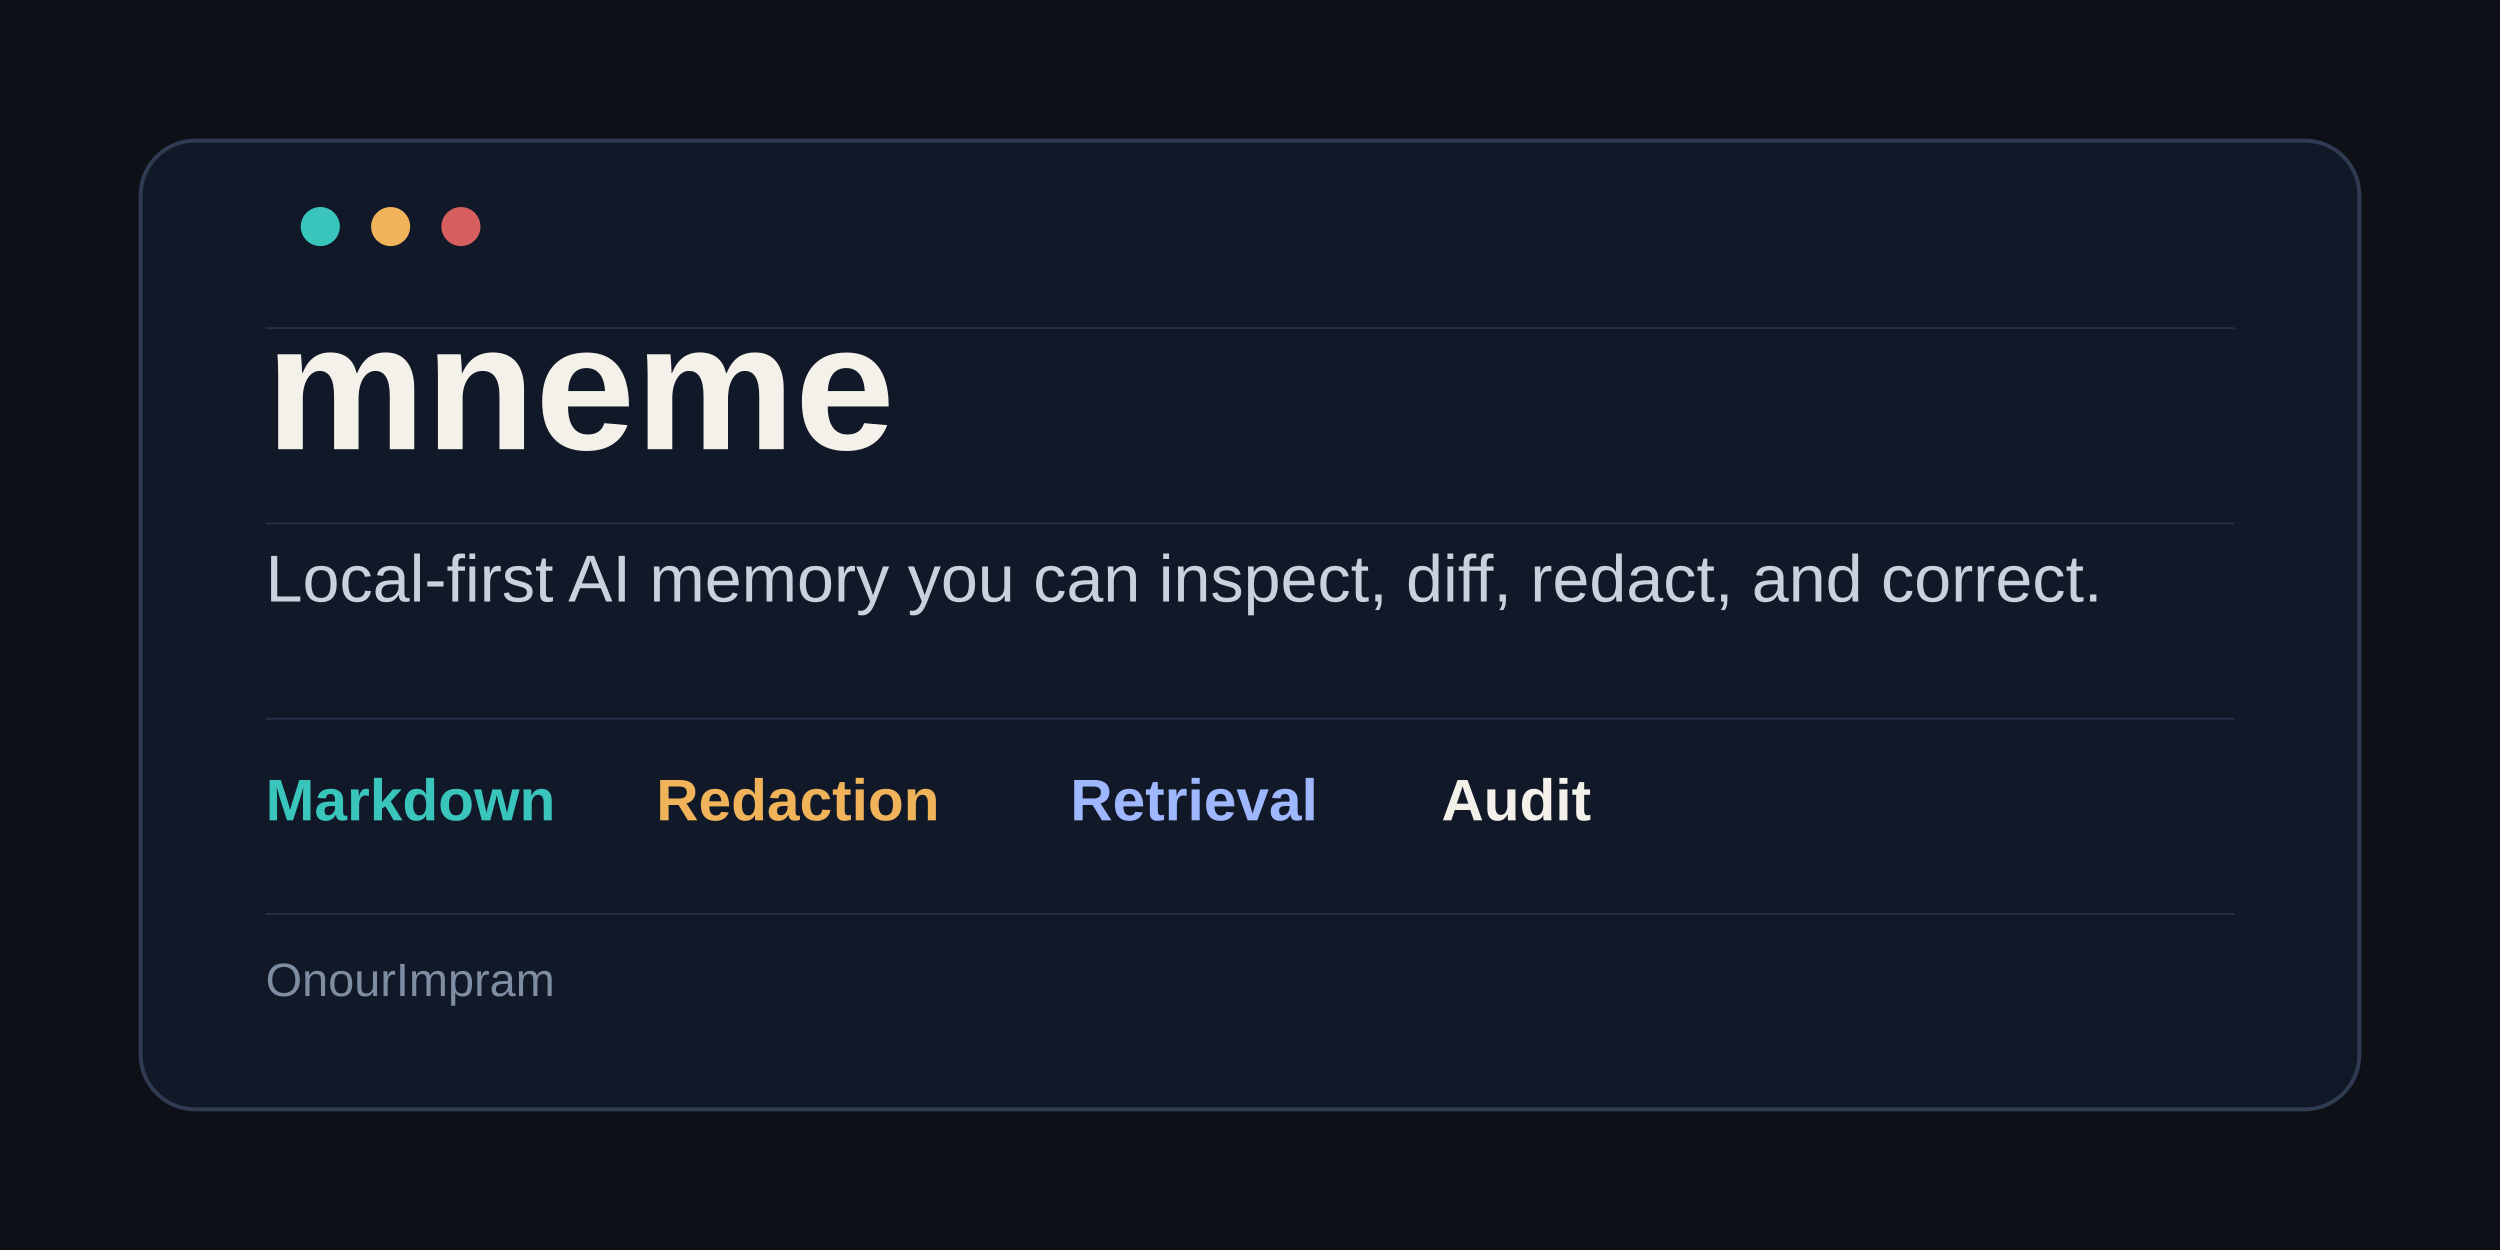
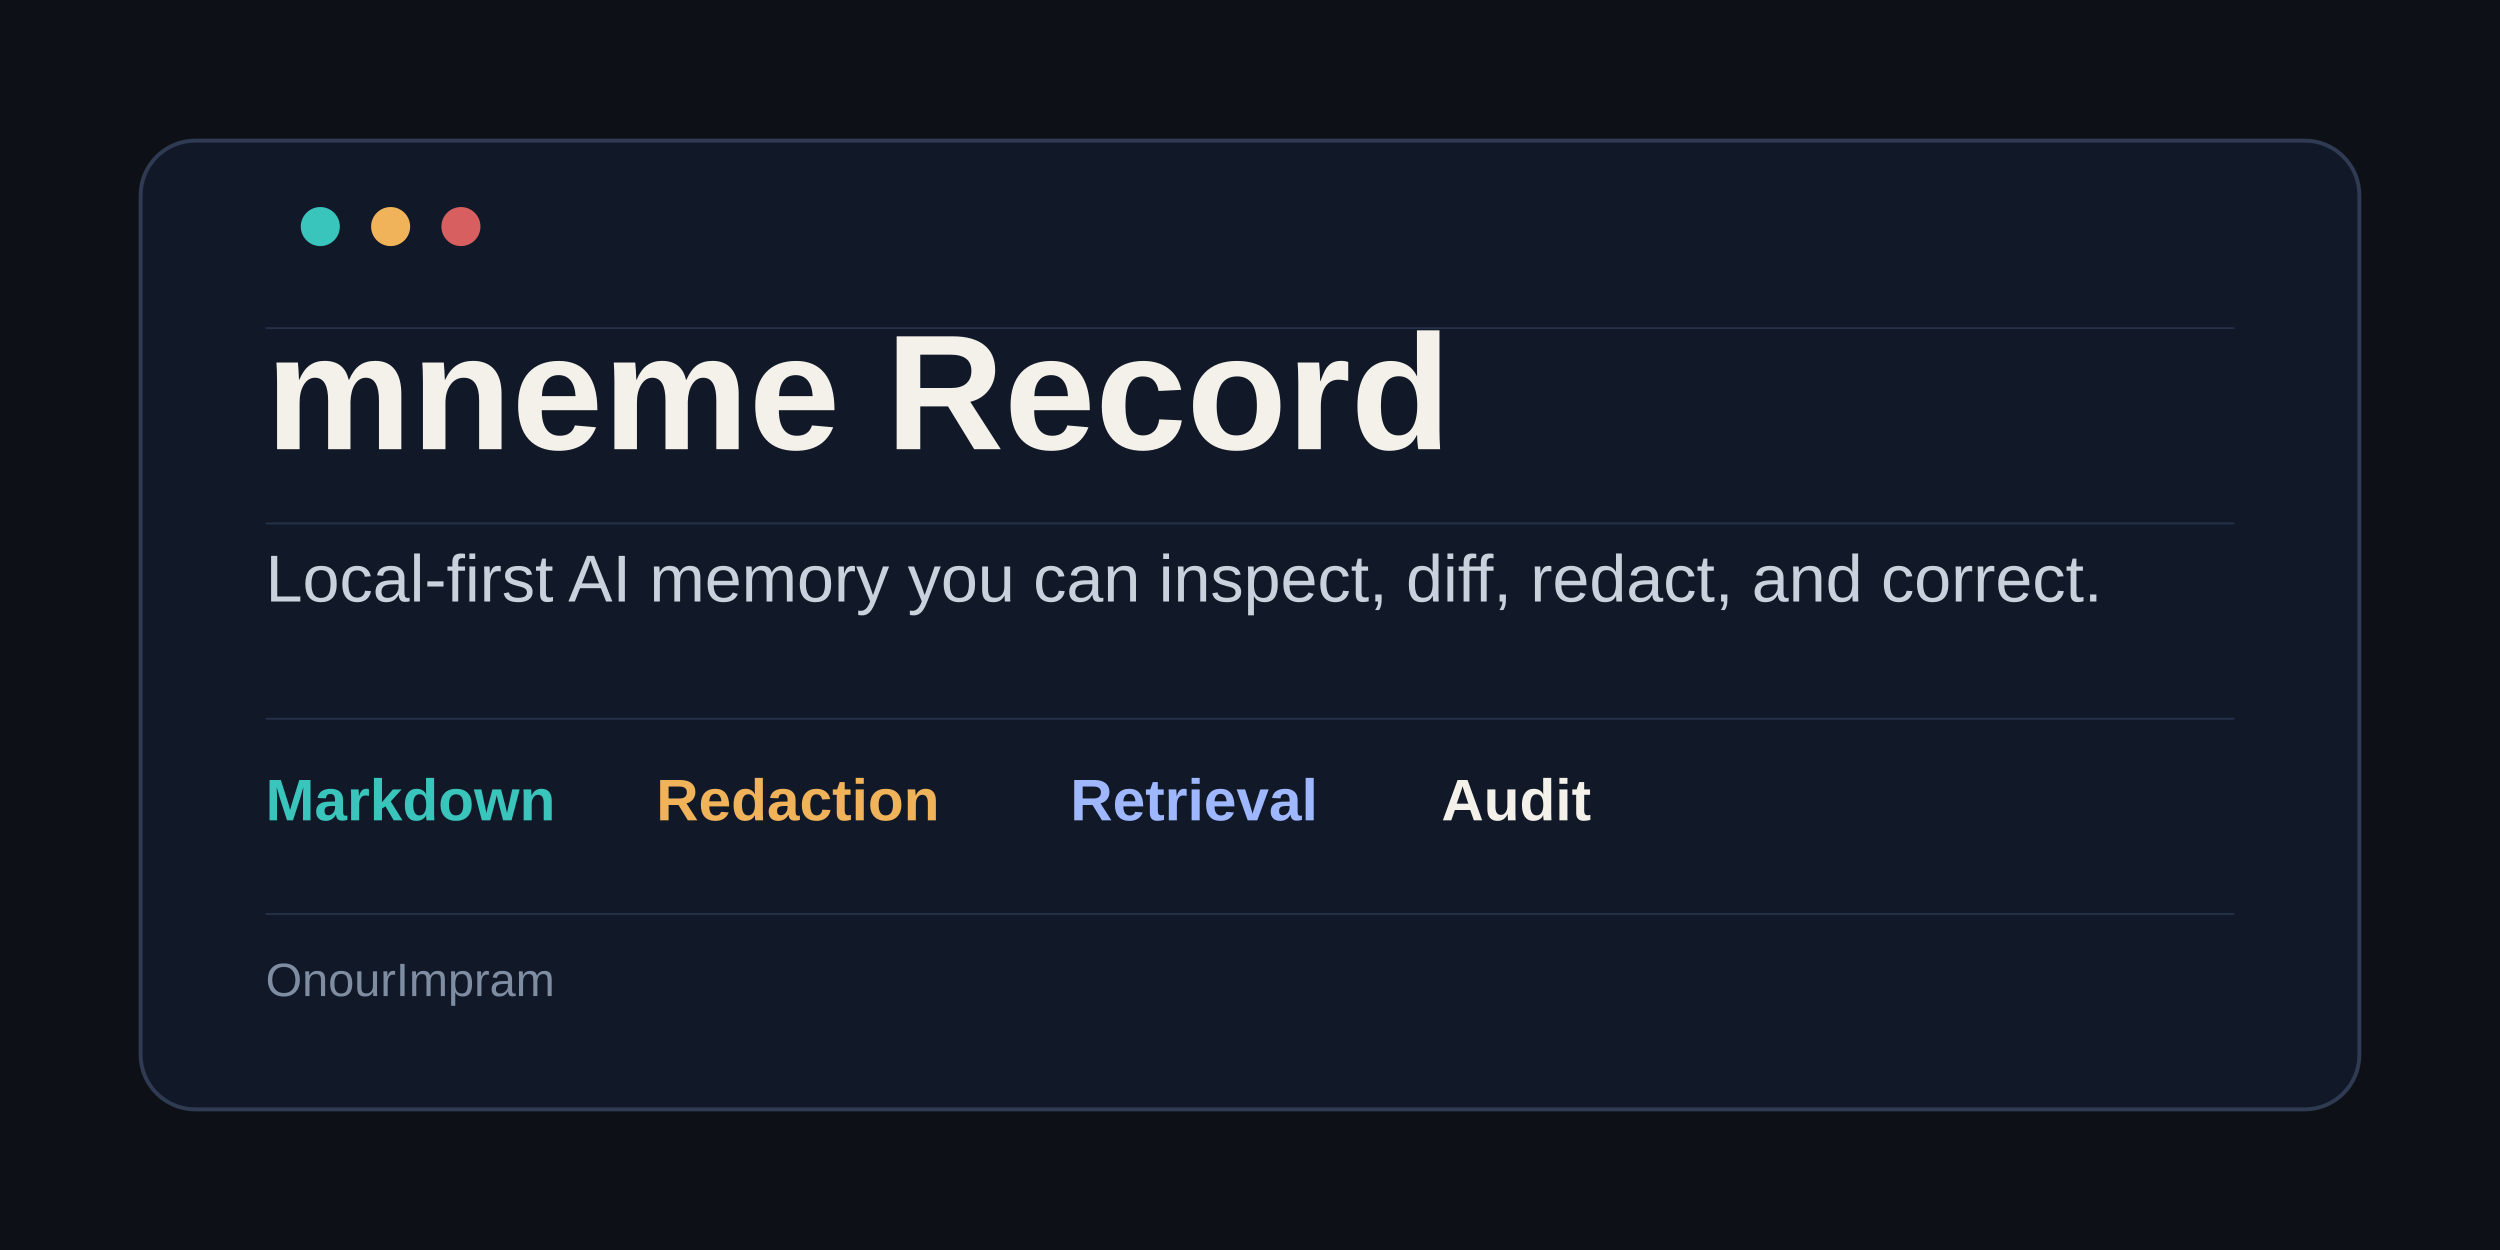
<svg xmlns="http://www.w3.org/2000/svg" width="1280" height="640" viewBox="0 0 1280 640" role="img" aria-labelledby="title desc">
  <rect width="1280" height="640" fill="#0d1117" />
  <rect x="72" y="72" width="1136" height="496" rx="28" fill="#111827" stroke="#2f3b52" stroke-width="2" />
  <path d="M136 168h1008M136 268h1008M136 368h1008M136 468h1008" stroke="#243047" stroke-width="1" />
  <circle cx="164" cy="116" r="10" fill="#39c5bb" />
  <circle cx="200" cy="116" r="10" fill="#f0b35a" />
  <circle cx="236" cy="116" r="10" fill="#d85f5f" />
-   <text x="136" y="230" fill="#f4f1ea" font-family="Arial, Helvetica, sans-serif" font-size="92" font-weight="700">mneme</text>
+   <text x="136" y="230" fill="#f4f1ea" font-family="Arial, Helvetica, sans-serif" font-size="84" font-weight="700">mneme Record</text>
  <text x="136" y="308" fill="#c8d1dc" font-family="Arial, Helvetica, sans-serif" font-size="34">Local-first AI memory you can inspect, diff, redact, and correct.</text>
  <text x="136" y="420" fill="#39c5bb" font-family="Arial, Helvetica, sans-serif" font-size="30" font-weight="700">Markdown</text>
  <text x="336" y="420" fill="#f0b35a" font-family="Arial, Helvetica, sans-serif" font-size="30" font-weight="700">Redaction</text>
  <text x="548" y="420" fill="#9fb7ff" font-family="Arial, Helvetica, sans-serif" font-size="30" font-weight="700">Retrieval</text>
  <text x="738" y="420" fill="#f4f1ea" font-family="Arial, Helvetica, sans-serif" font-size="30" font-weight="700">Audit</text>
  <text x="136" y="510" fill="#7f8da3" font-family="Arial, Helvetica, sans-serif" font-size="24">OnourImpram</text>
</svg>
